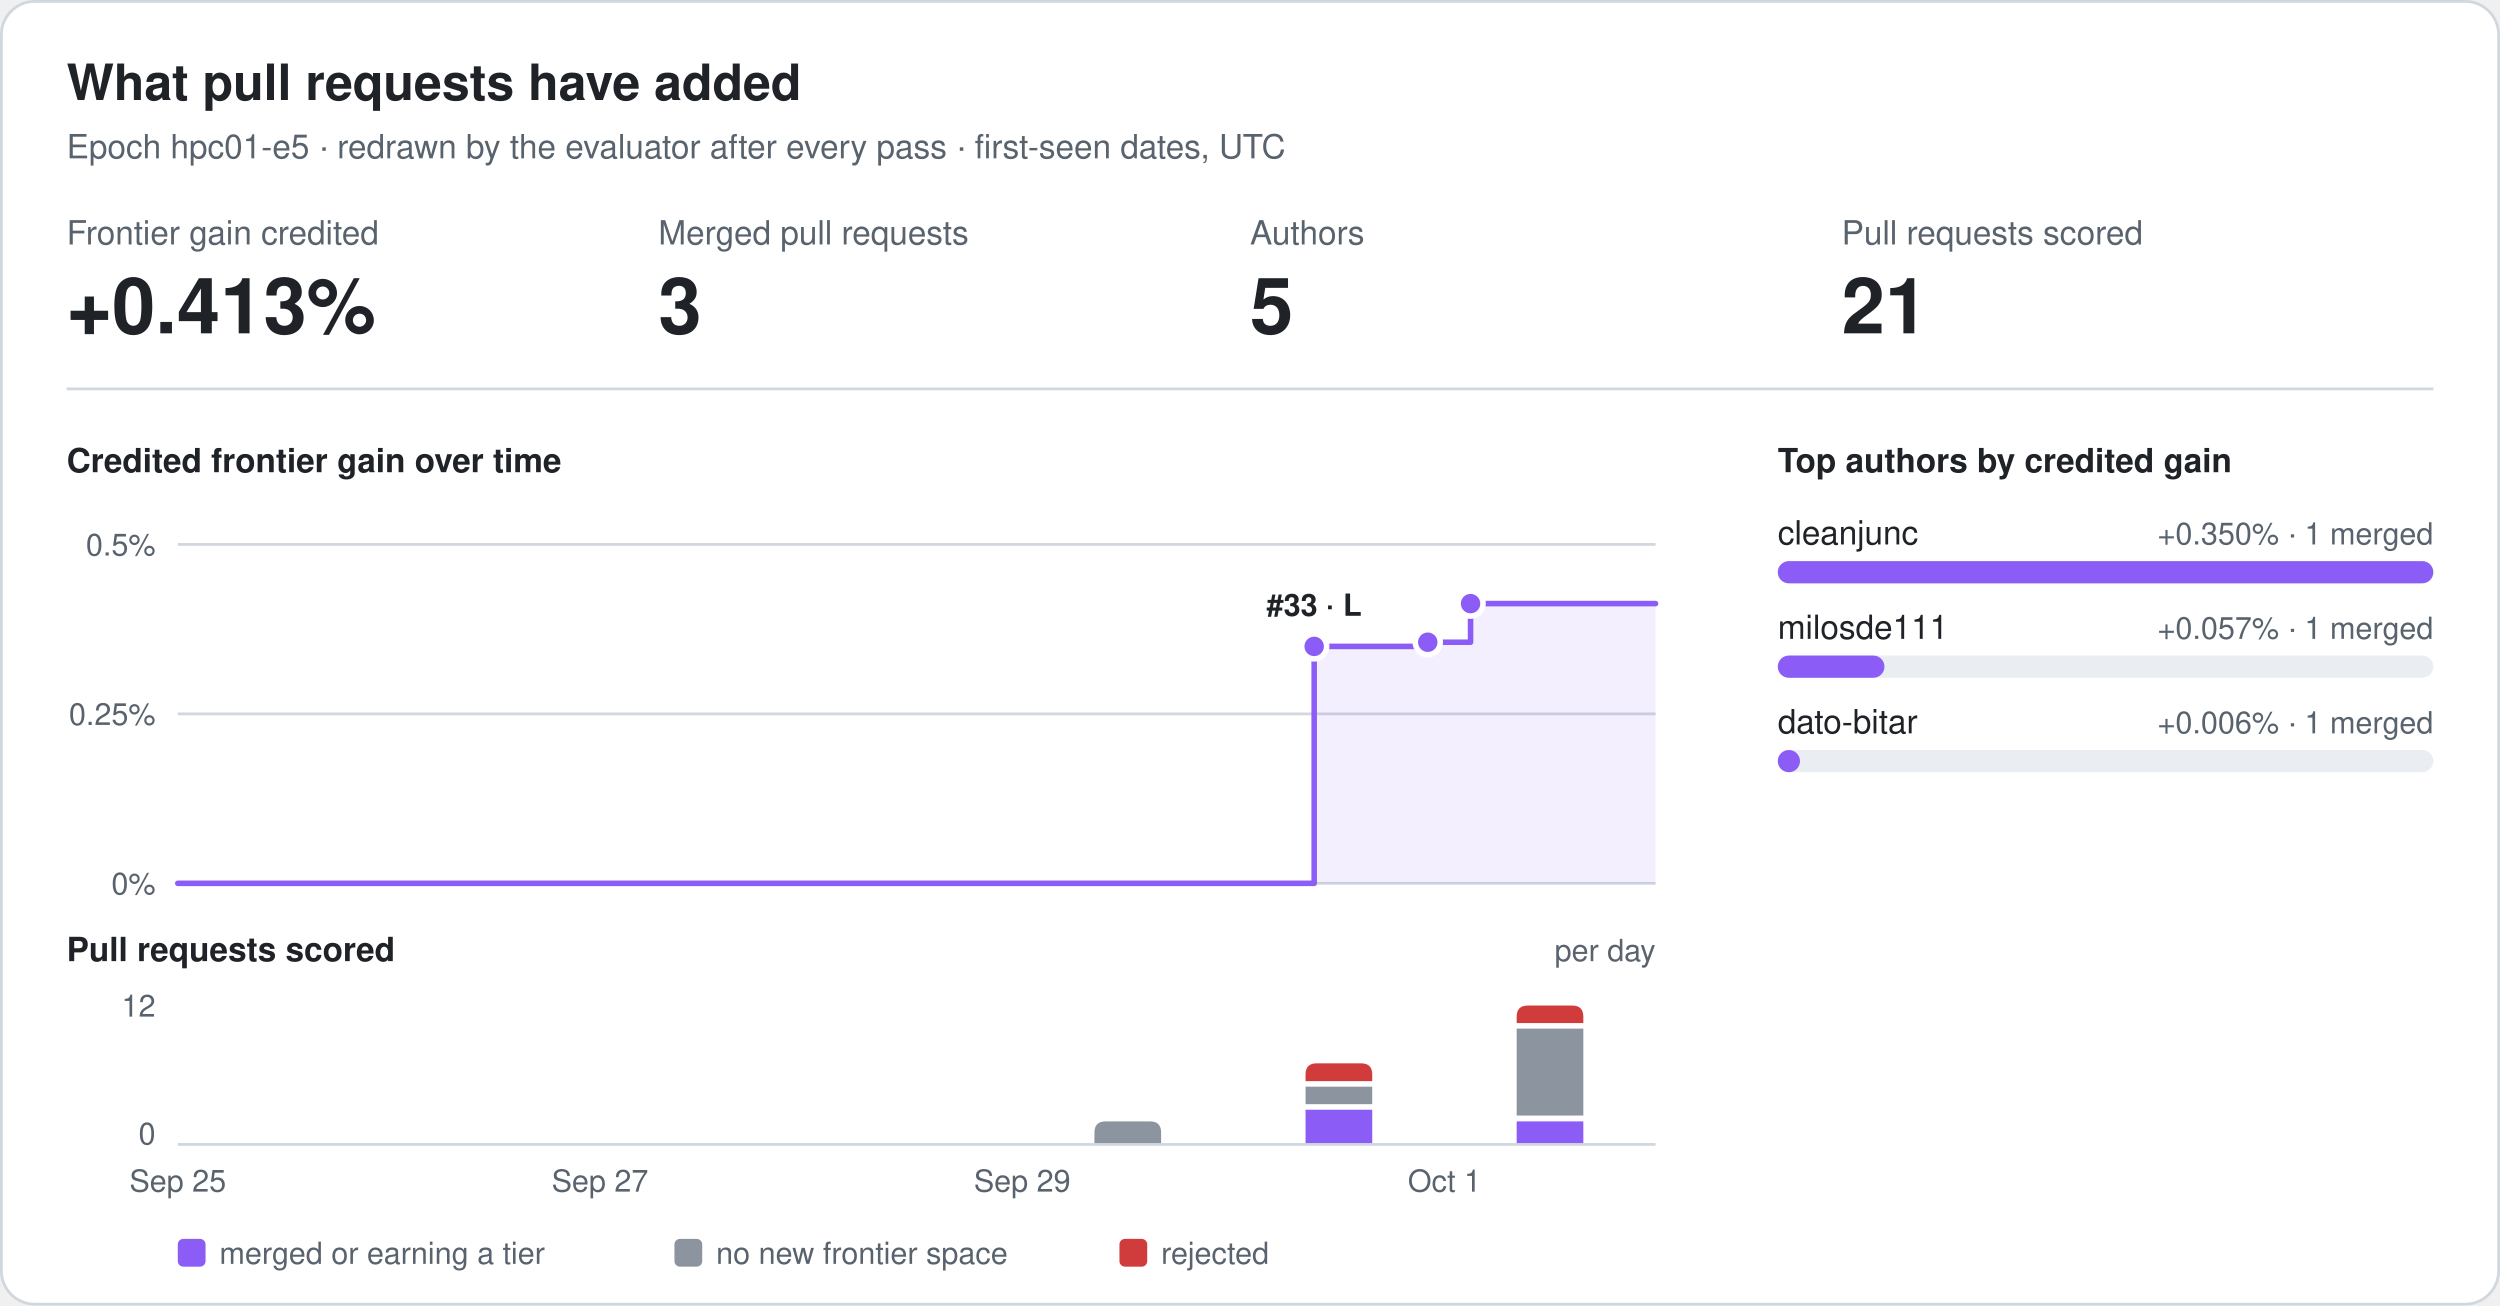
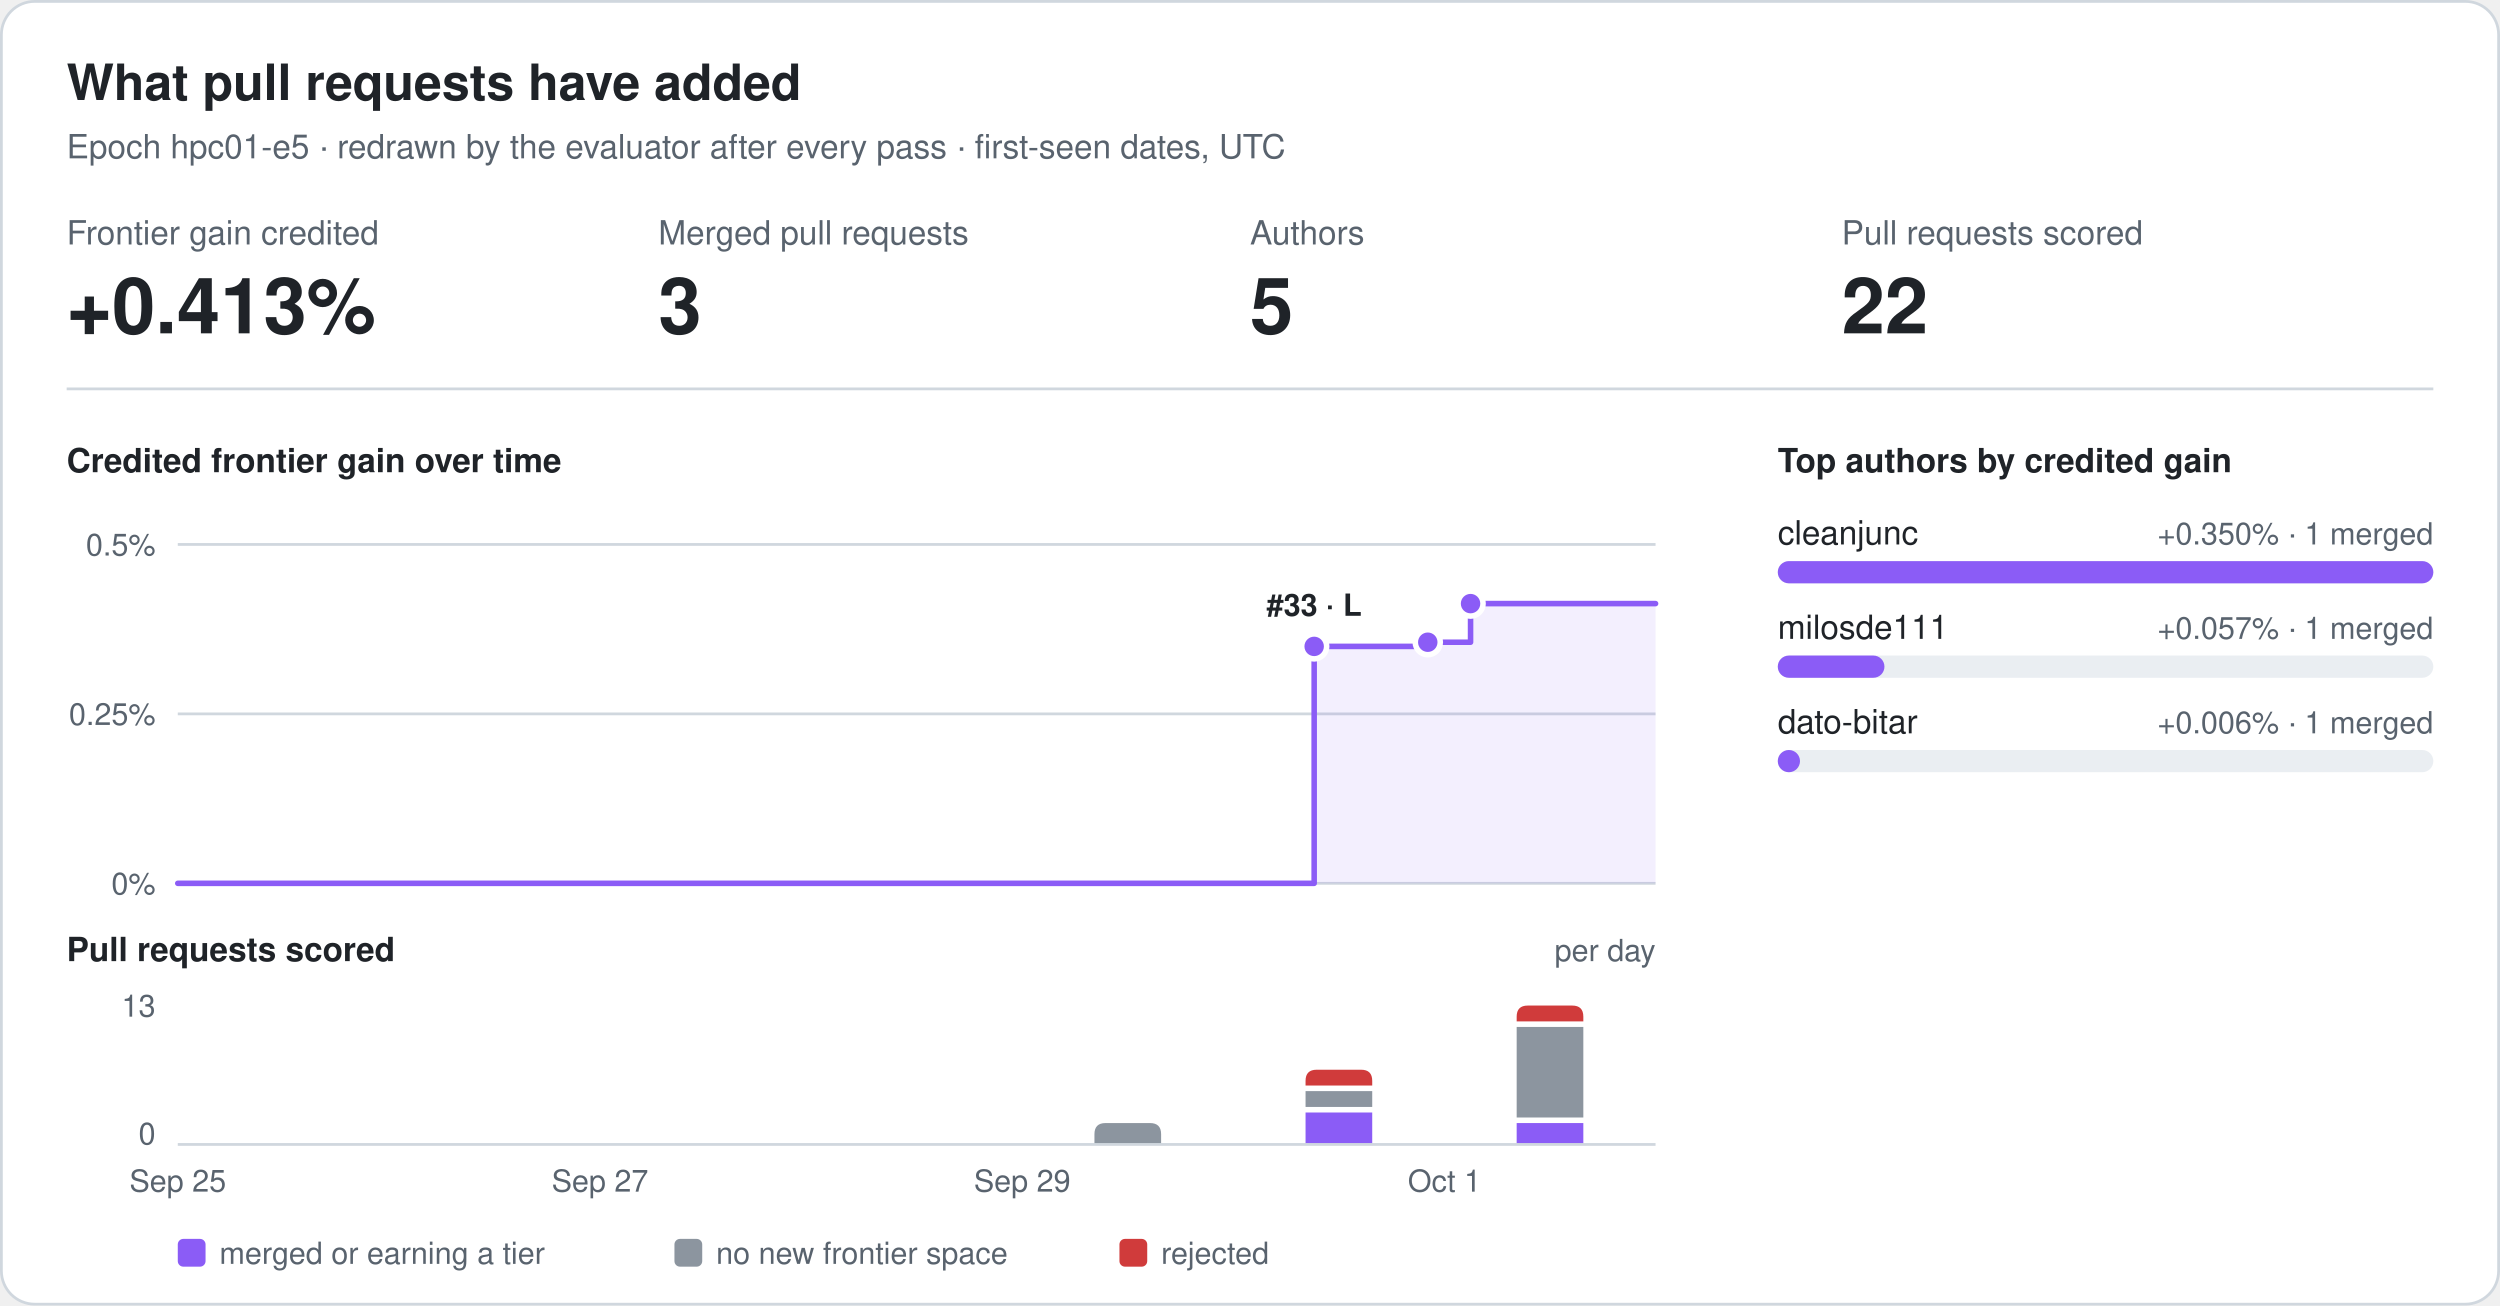
- <svg xmlns="http://www.w3.org/2000/svg" width="900" height="470" viewBox="0 0 900 470" font-family="-apple-system,BlinkMacSystemFont,'Segoe UI',Helvetica,Arial,sans-serif" role="img" aria-label="Frontier gain credited to merged pull requests: +0.413% from 3 merges, 21 pull requests scored">
+ <svg xmlns="http://www.w3.org/2000/svg" width="900" height="470" viewBox="0 0 900 470" font-family="-apple-system,BlinkMacSystemFont,'Segoe UI',Helvetica,Arial,sans-serif" role="img" aria-label="Frontier gain credited to merged pull requests: +0.413% from 3 merges, 22 pull requests scored">
  <style>
.bg{fill:#ffffff;stroke:#d0d7de}.t{fill:#1f2328}.m{fill:#59636e}.rule{stroke:#d0d7de}.ring{stroke:#ffffff}
.acc{fill:#8b5cf6}.accl{stroke:#8b5cf6}.wash{fill:#8b5cf6;fill-opacity:.1}.gry{fill:#8c959f}.rej{fill:#d03b3b}.track{fill:#eaeef2}.tk{stroke:#1f2328}
@media (prefers-color-scheme: dark){
.bg{fill:#0d1117;stroke:#30363d}.t{fill:#e6edf3}.m{fill:#9198a1}.rule{stroke:#30363d}.ring{stroke:#0d1117}
.acc{fill:#9a75f8}.accl{stroke:#9a75f8}.wash{fill:#9a75f8;fill-opacity:.14}.gry{fill:#9198a1}.rej{fill:#e5534b}.track{fill:#21262d}.tk{stroke:#e6edf3}}
</style>
  <rect class="bg" x="0.5" y="0.5" width="899" height="469" rx="12" />
  <text x="24.0" y="36.0" class="t" font-size="18" font-weight="600" text-anchor="start">What pull requests have added</text>
  <text x="24.0" y="57.0" class="m" font-size="12" font-weight="400" text-anchor="start">Epoch hpc01-e5 · redrawn by the evaluator after every pass · first-seen dates, UTC</text>
  <text x="24.0" y="88.0" class="m" font-size="12" font-weight="400" text-anchor="start">Frontier gain credited</text>
  <text x="24.0" y="120.0" class="t" font-size="28" font-weight="600" text-anchor="start">+0.413%</text>
  <text x="237.0" y="88.0" class="m" font-size="12" font-weight="400" text-anchor="start">Merged pull requests</text>
  <text x="237.0" y="120.0" class="t" font-size="28" font-weight="600" text-anchor="start">3</text>
  <text x="450.0" y="88.0" class="m" font-size="12" font-weight="400" text-anchor="start">Authors</text>
  <text x="450.0" y="120.0" class="t" font-size="28" font-weight="600" text-anchor="start">5</text>
  <text x="663.0" y="88.0" class="m" font-size="12" font-weight="400" text-anchor="start">Pull requests scored</text>
-   <text x="663.0" y="120.0" class="t" font-size="28" font-weight="600" text-anchor="start">21</text>
+   <text x="663.0" y="120.0" class="t" font-size="28" font-weight="600" text-anchor="start">22</text>
  <line class="rule" x1="24" x2="876" y1="140" y2="140" stroke-width="1" />
  <text x="24.0" y="170.0" class="t" font-size="12" font-weight="600" text-anchor="start">Credited frontier gain over time</text>
  <text x="24.0" y="346.0" class="t" font-size="12" font-weight="600" text-anchor="start">Pull requests scored</text>
  <line class="rule" x1="64" x2="596" y1="318.0" y2="318.0" stroke-width="1" />
  <text x="56.0" y="322.0" class="m" font-size="11" font-weight="400" text-anchor="end">0%</text>
  <line class="rule" x1="64" x2="596" y1="257.0" y2="257.0" stroke-width="1" />
  <text x="56.0" y="261.0" class="m" font-size="11" font-weight="400" text-anchor="end">0.25%</text>
  <line class="rule" x1="64" x2="596" y1="196.0" y2="196.0" stroke-width="1" />
  <text x="56.0" y="200.0" class="m" font-size="11" font-weight="400" text-anchor="end">0.5%</text>
  <polygon class="wash" points="64.0,318.0 473.1,318.0 473.1,232.7 514.0,232.7 514.0,231.2 529.4,231.2 529.4,217.3 596.0,217.3 596.0,318.0" />
  <polyline class="accl" points="64.0,318.0 473.1,318.0 473.1,232.7 514.0,232.7 514.0,231.2 529.4,231.2 529.4,217.3 596.0,217.3" fill="none" stroke-width="2" stroke-linejoin="round" stroke-linecap="round" />
  <circle class="acc ring" cx="473.1" cy="232.7" r="4.5" stroke-width="2" />
  <circle class="acc ring" cx="514.0" cy="231.2" r="4.5" stroke-width="2" />
  <circle class="acc ring" cx="529.4" cy="217.3" r="4.5" stroke-width="2" />
  <text x="473.1" y="221.7" class="t" font-size="11" font-weight="600" text-anchor="middle">#33 · L</text>
-   <path class="gry" d="M394.0,412.0V407.7Q394.0,403.7 398.0,403.7H414.0Q418.0,403.7 418.0,407.7V412.0Z" />
-   <rect class="acc" x="470.0" y="399.5" width="24.0" height="12.5" />
-   <rect class="gry" x="470.0" y="391.2" width="24.0" height="6.3" />
-   <path class="rej" d="M470.0,389.2V386.8Q470.0,382.8 474.0,382.8H490.0Q494.0,382.8 494.0,386.8V389.2Z" />
-   <rect class="acc" x="546.0" y="403.7" width="24.0" height="8.3" />
-   <rect class="gry" x="546.0" y="370.3" width="24.0" height="31.3" />
-   <path class="rej" d="M546.0,368.3V366.0Q546.0,362.0 550.0,362.0H566.0Q570.0,362.0 570.0,366.0V368.3Z" />
+   <path class="gry" d="M394.0,412.0V408.3Q394.0,404.3 398.0,404.3H414.0Q418.0,404.3 418.0,408.3V412.0Z" />
+   <rect class="acc" x="470.0" y="400.5" width="24.0" height="11.5" />
+   <rect class="gry" x="470.0" y="392.8" width="24.0" height="5.7" />
+   <path class="rej" d="M470.0,390.8V389.1Q470.0,385.1 474.0,385.1H490.0Q494.0,385.1 494.0,389.1V390.8Z" />
+   <rect class="acc" x="546.0" y="404.3" width="24.0" height="7.7" />
+   <rect class="gry" x="546.0" y="369.7" width="24.0" height="32.6" />
+   <path class="rej" d="M546.0,367.7V366.0Q546.0,362.0 550.0,362.0H566.0Q570.0,362.0 570.0,366.0V367.7Z" />
  <line class="rule" x1="64" x2="596" y1="412" y2="412" stroke-width="1" />
-   <text x="56.0" y="366.0" class="m" font-size="11" font-weight="400" text-anchor="end">12</text>
+   <text x="56.0" y="366.0" class="m" font-size="11" font-weight="400" text-anchor="end">13</text>
  <text x="56.0" y="412.0" class="m" font-size="11" font-weight="400" text-anchor="end">0</text>
  <text x="596.0" y="346.0" class="m" font-size="11" font-weight="400" text-anchor="end">per day</text>
  <text x="64.0" y="429.0" class="m" font-size="11" font-weight="400" text-anchor="middle">Sep 25</text>
  <text x="216.0" y="429.0" class="m" font-size="11" font-weight="400" text-anchor="middle">Sep 27</text>
  <text x="368.0" y="429.0" class="m" font-size="11" font-weight="400" text-anchor="middle">Sep 29</text>
  <text x="520.0" y="429.0" class="m" font-size="11" font-weight="400" text-anchor="middle">Oct 1</text>
  <rect class="acc" x="64" y="446" width="10" height="10" rx="2" />
  <text x="79.0" y="455.0" class="m" font-size="11" font-weight="400" text-anchor="start">merged or earning a tier</text>
  <rect class="gry" x="242.8" y="446" width="10" height="10" rx="2" />
  <text x="257.8" y="455.0" class="m" font-size="11" font-weight="400" text-anchor="start">no new frontier space</text>
  <rect class="rej" x="403.0" y="446" width="10" height="10" rx="2" />
  <text x="418.0" y="455.0" class="m" font-size="11" font-weight="400" text-anchor="start">rejected</text>
  <text x="640.0" y="170.0" class="t" font-size="12" font-weight="600" text-anchor="start">Top authors by credited gain</text>
  <text x="640.0" y="196.0" class="t" font-size="12" font-weight="400" text-anchor="start">cleanjunc</text>
  <text x="876.0" y="196.0" class="m" font-size="11" font-weight="400" text-anchor="end">+0.350% · 1 merged</text>
  <rect class="track" x="640" y="202" width="236" height="8" rx="4" />
  <rect class="acc" x="640" y="202" width="236.0" height="8" rx="4" />
  <text x="640.0" y="230.0" class="t" font-size="12" font-weight="400" text-anchor="start">milosde111</text>
  <text x="876.0" y="230.0" class="m" font-size="11" font-weight="400" text-anchor="end">+0.057% · 1 merged</text>
  <rect class="track" x="640" y="236" width="236" height="8" rx="4" />
  <rect class="acc" x="640" y="236" width="38.4" height="8" rx="4" />
  <text x="640.0" y="264.0" class="t" font-size="12" font-weight="400" text-anchor="start">dato-bitar</text>
  <text x="876.0" y="264.0" class="m" font-size="11" font-weight="400" text-anchor="end">+0.006% · 1 merged</text>
  <rect class="track" x="640" y="270" width="236" height="8" rx="4" />
  <rect class="acc" x="640" y="270" width="8.0" height="8" rx="4" />
</svg>
